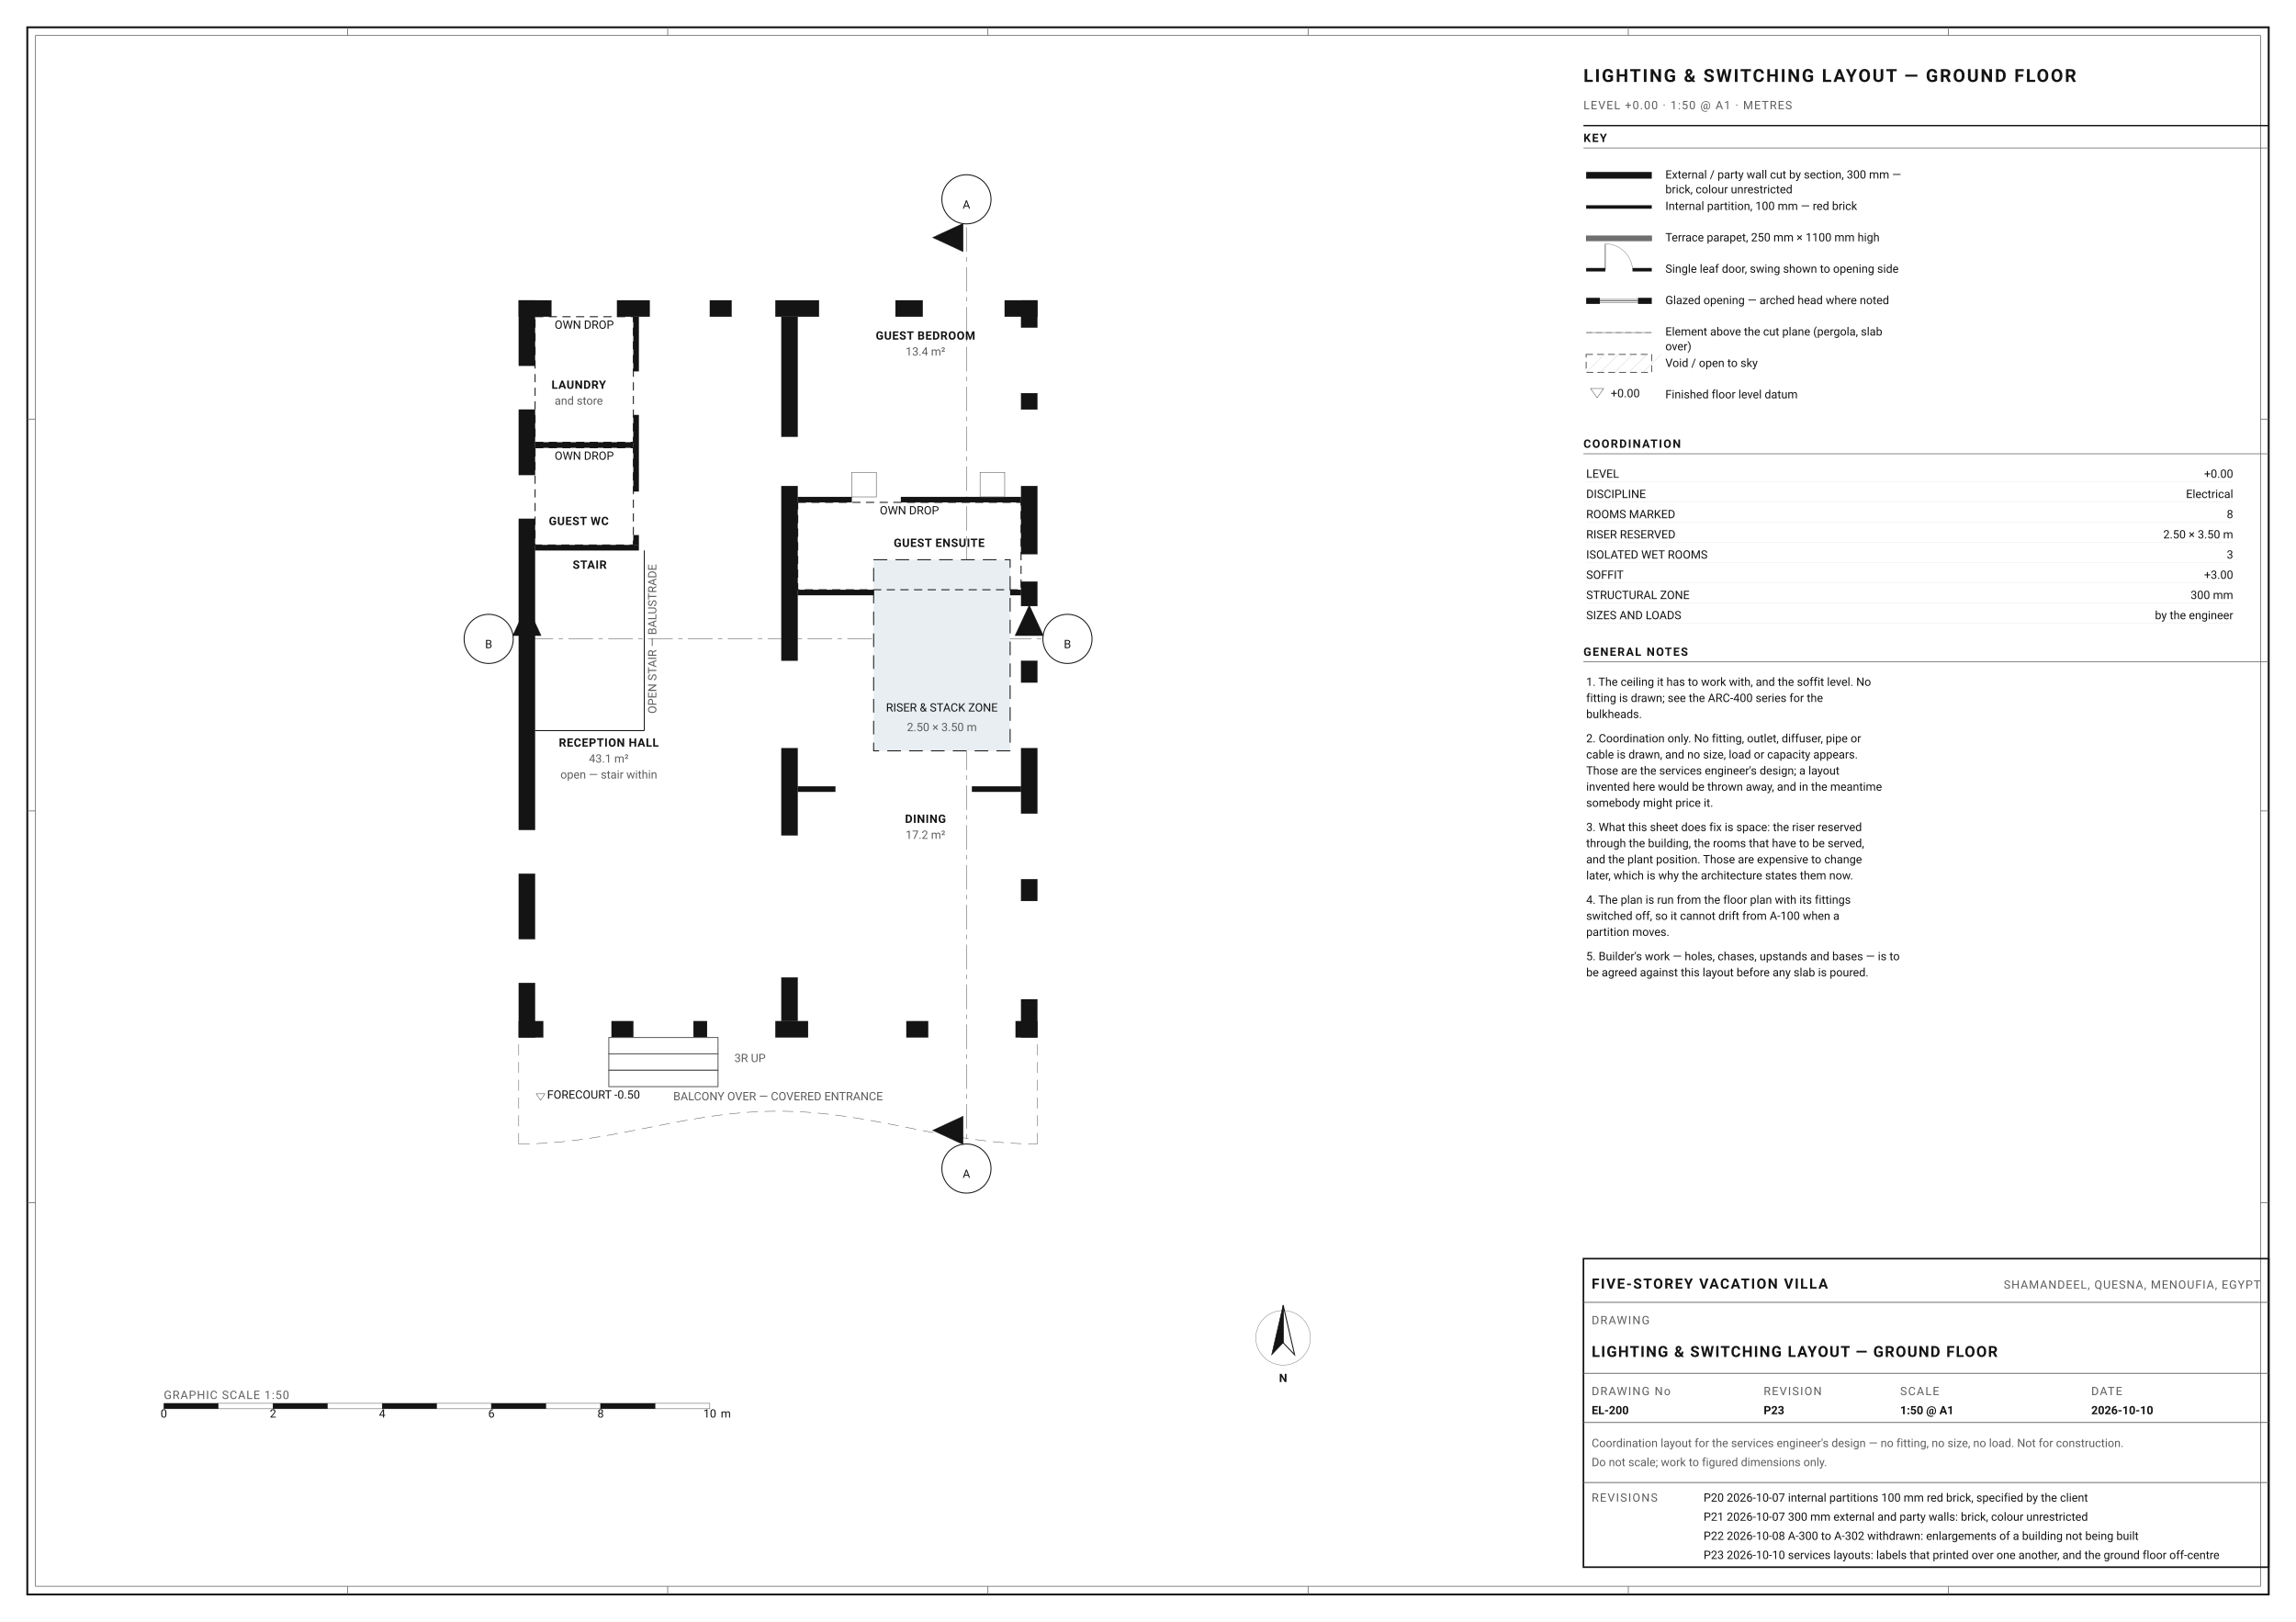
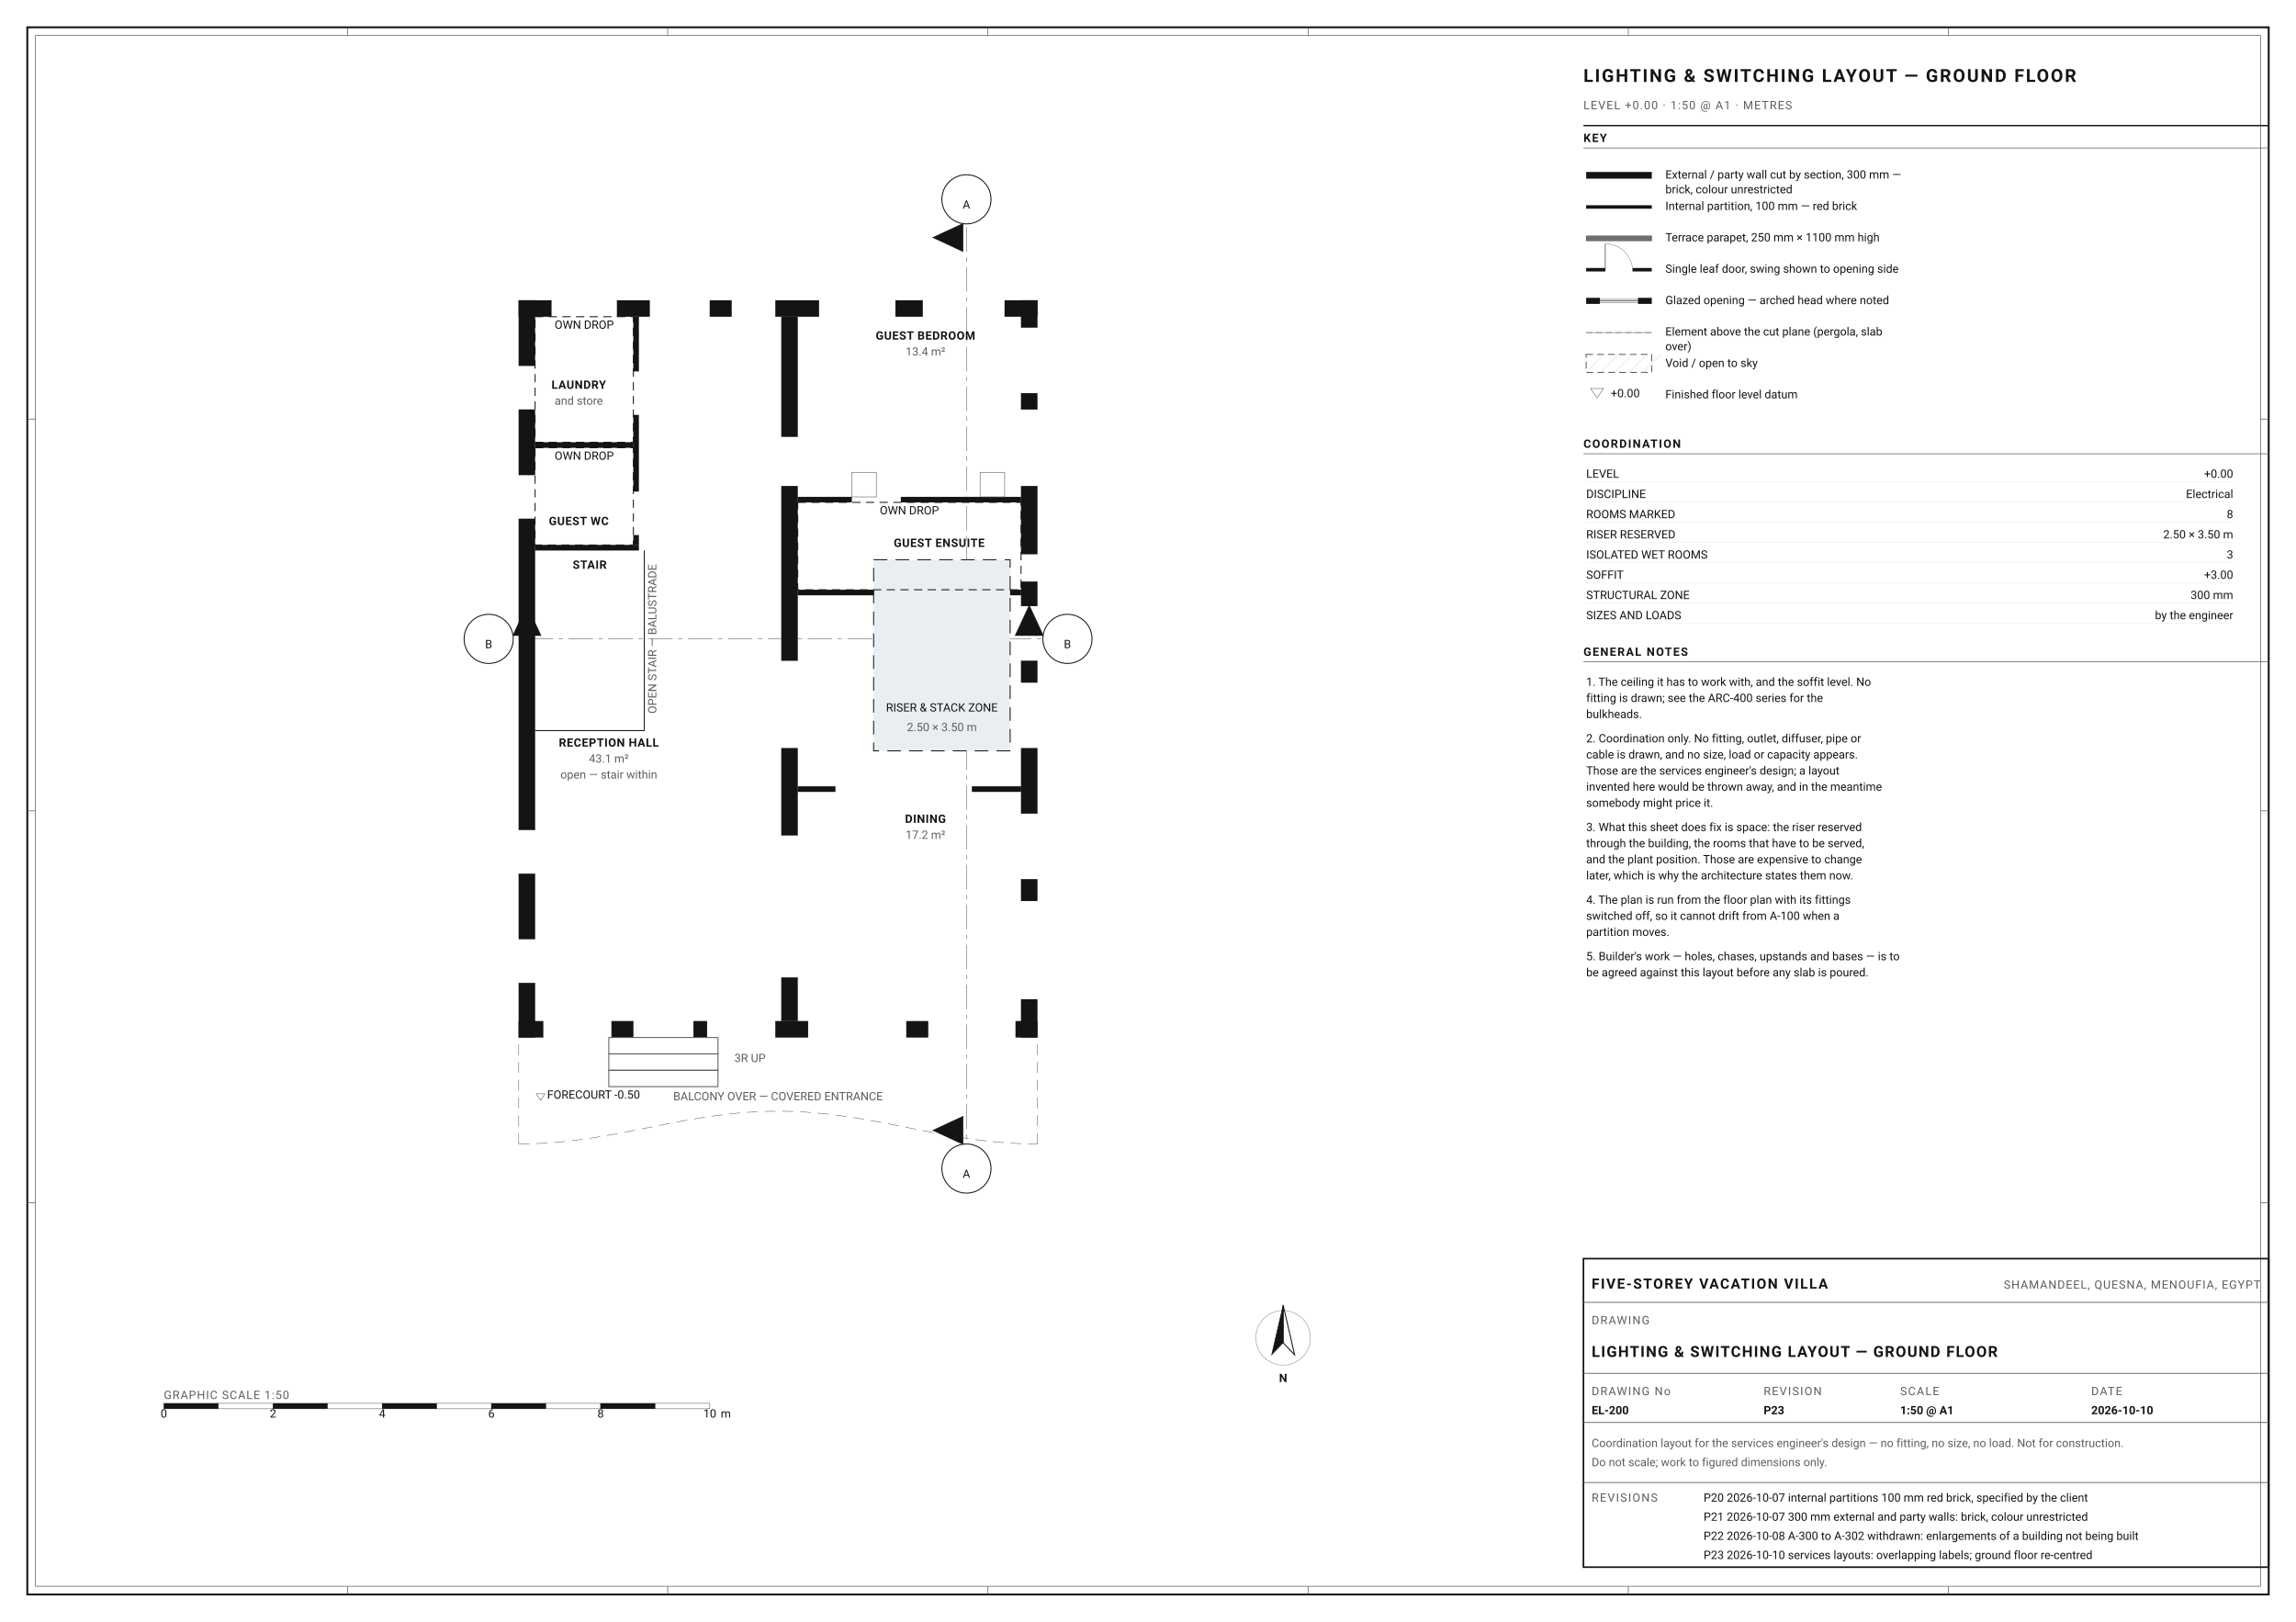
<svg xmlns="http://www.w3.org/2000/svg" width="841.0mm" height="594.0mm" viewBox="0 0 841.0 594.0">
  <rect width="841.0" height="594.0" fill="#ffffff" />
  <rect x="10.000" y="10.000" width="821.000" height="574.000" fill="none" stroke="#141414" stroke-width="0.7" />
  <rect x="13.000" y="13.000" width="815.000" height="568.000" fill="none" stroke="#5d5d5d" stroke-width="0.25" />
  <line x1="127.286" y1="10.000" x2="127.286" y2="13.000" stroke="#5d5d5d" stroke-width="0.25" stroke-linecap="butt" />
  <line x1="127.286" y1="581.000" x2="127.286" y2="584.000" stroke="#5d5d5d" stroke-width="0.25" stroke-linecap="butt" />
  <line x1="244.571" y1="10.000" x2="244.571" y2="13.000" stroke="#5d5d5d" stroke-width="0.25" stroke-linecap="butt" />
  <line x1="244.571" y1="581.000" x2="244.571" y2="584.000" stroke="#5d5d5d" stroke-width="0.25" stroke-linecap="butt" />
  <line x1="361.857" y1="10.000" x2="361.857" y2="13.000" stroke="#5d5d5d" stroke-width="0.25" stroke-linecap="butt" />
  <line x1="361.857" y1="581.000" x2="361.857" y2="584.000" stroke="#5d5d5d" stroke-width="0.25" stroke-linecap="butt" />
  <line x1="479.143" y1="10.000" x2="479.143" y2="13.000" stroke="#5d5d5d" stroke-width="0.25" stroke-linecap="butt" />
  <line x1="479.143" y1="581.000" x2="479.143" y2="584.000" stroke="#5d5d5d" stroke-width="0.25" stroke-linecap="butt" />
  <line x1="596.429" y1="10.000" x2="596.429" y2="13.000" stroke="#5d5d5d" stroke-width="0.25" stroke-linecap="butt" />
  <line x1="596.429" y1="581.000" x2="596.429" y2="584.000" stroke="#5d5d5d" stroke-width="0.25" stroke-linecap="butt" />
  <line x1="713.714" y1="10.000" x2="713.714" y2="13.000" stroke="#5d5d5d" stroke-width="0.25" stroke-linecap="butt" />
  <line x1="713.714" y1="581.000" x2="713.714" y2="584.000" stroke="#5d5d5d" stroke-width="0.25" stroke-linecap="butt" />
  <line x1="10.000" y1="153.500" x2="13.000" y2="153.500" stroke="#5d5d5d" stroke-width="0.25" stroke-linecap="butt" />
  <line x1="828.000" y1="153.500" x2="831.000" y2="153.500" stroke="#5d5d5d" stroke-width="0.25" stroke-linecap="butt" />
  <line x1="10.000" y1="297.000" x2="13.000" y2="297.000" stroke="#5d5d5d" stroke-width="0.25" stroke-linecap="butt" />
  <line x1="828.000" y1="297.000" x2="831.000" y2="297.000" stroke="#5d5d5d" stroke-width="0.25" stroke-linecap="butt" />
  <line x1="10.000" y1="440.500" x2="13.000" y2="440.500" stroke="#5d5d5d" stroke-width="0.25" stroke-linecap="butt" />
  <line x1="828.000" y1="440.500" x2="831.000" y2="440.500" stroke="#5d5d5d" stroke-width="0.25" stroke-linecap="butt" />
  <rect x="190.000" y="374.000" width="9.000" height="6.000" fill="#141414" stroke="#141414" stroke-width="0.05" />
  <rect x="224.000" y="374.000" width="8.000" height="6.000" fill="#141414" stroke="#141414" stroke-width="0.05" />
  <rect x="254.000" y="374.000" width="5.000" height="6.000" fill="#141414" stroke="#141414" stroke-width="0.05" />
  <rect x="284.000" y="374.000" width="12.000" height="6.000" fill="#141414" stroke="#141414" stroke-width="0.05" />
  <rect x="332.000" y="374.000" width="8.000" height="6.000" fill="#141414" stroke="#141414" stroke-width="0.05" />
  <rect x="372.000" y="374.000" width="8.000" height="6.000" fill="#141414" stroke="#141414" stroke-width="0.05" />
  <rect x="190.000" y="360.000" width="6.000" height="20.000" fill="#141414" stroke="#141414" stroke-width="0.05" />
  <rect x="190.000" y="320.000" width="6.000" height="24.000" fill="#141414" stroke="#141414" stroke-width="0.05" />
  <rect x="190.000" y="190.000" width="6.000" height="114.000" fill="#141414" stroke="#141414" stroke-width="0.05" />
  <rect x="190.000" y="150.000" width="6.000" height="24.000" fill="#141414" stroke="#141414" stroke-width="0.05" />
  <rect x="190.000" y="110.000" width="6.000" height="24.000" fill="#141414" stroke="#141414" stroke-width="0.05" />
  <rect x="190.000" y="110.000" width="12.000" height="6.000" fill="#141414" stroke="#141414" stroke-width="0.05" />
  <rect x="226.000" y="110.000" width="12.000" height="6.000" fill="#141414" stroke="#141414" stroke-width="0.05" />
  <rect x="260.000" y="110.000" width="8.000" height="6.000" fill="#141414" stroke="#141414" stroke-width="0.05" />
  <rect x="284.000" y="110.000" width="16.000" height="6.000" fill="#141414" stroke="#141414" stroke-width="0.05" />
  <rect x="328.000" y="110.000" width="10.000" height="6.000" fill="#141414" stroke="#141414" stroke-width="0.05" />
  <rect x="368.000" y="110.000" width="12.000" height="6.000" fill="#141414" stroke="#141414" stroke-width="0.05" />
  <rect x="374.000" y="366.000" width="6.000" height="14.000" fill="#141414" stroke="#141414" stroke-width="0.05" />
  <rect x="374.000" y="322.000" width="6.000" height="8.000" fill="#141414" stroke="#141414" stroke-width="0.05" />
  <rect x="374.000" y="274.000" width="6.000" height="24.000" fill="#141414" stroke="#141414" stroke-width="0.05" />
  <rect x="374.000" y="242.000" width="6.000" height="8.000" fill="#141414" stroke="#141414" stroke-width="0.05" />
  <rect x="374.000" y="213.000" width="6.000" height="9.000" fill="#141414" stroke="#141414" stroke-width="0.05" />
  <rect x="374.000" y="178.000" width="6.000" height="25.000" fill="#141414" stroke="#141414" stroke-width="0.05" />
  <rect x="374.000" y="144.000" width="6.000" height="6.000" fill="#141414" stroke="#141414" stroke-width="0.05" />
  <rect x="374.000" y="110.000" width="6.000" height="10.000" fill="#141414" stroke="#141414" stroke-width="0.05" />
  <rect x="286.200" y="358.000" width="6.000" height="16.000" fill="#141414" stroke="#141414" stroke-width="0.05" />
  <rect x="286.200" y="274.000" width="6.000" height="32.000" fill="#141414" stroke="#141414" stroke-width="0.05" />
  <rect x="286.200" y="178.000" width="6.000" height="64.000" fill="#141414" stroke="#141414" stroke-width="0.05" />
  <rect x="286.200" y="116.000" width="6.000" height="44.000" fill="#141414" stroke="#141414" stroke-width="0.05" />
  <rect x="196.000" y="199.600" width="38.000" height="2.000" fill="#141414" stroke="#141414" stroke-width="0.05" />
  <rect x="232.000" y="196.000" width="2.000" height="3.600" fill="#141414" stroke="#141414" stroke-width="0.05" />
  <rect x="232.000" y="152.000" width="2.000" height="28.000" fill="#141414" stroke="#141414" stroke-width="0.05" />
  <rect x="232.000" y="116.000" width="2.000" height="20.000" fill="#141414" stroke="#141414" stroke-width="0.05" />
  <rect x="196.000" y="162.000" width="36.000" height="2.000" fill="#141414" stroke="#141414" stroke-width="0.05" />
  <rect x="292.200" y="288.000" width="13.800" height="2.000" fill="#141414" stroke="#141414" stroke-width="0.05" />
  <rect x="356.000" y="288.000" width="18.000" height="2.000" fill="#141414" stroke="#141414" stroke-width="0.05" />
  <rect x="292.200" y="216.000" width="81.800" height="2.000" fill="#141414" stroke="#141414" stroke-width="0.05" />
  <rect x="292.200" y="182.000" width="19.800" height="2.000" fill="#141414" stroke="#141414" stroke-width="0.05" />
  <rect x="330.000" y="182.000" width="44.000" height="2.000" fill="#141414" stroke="#141414" stroke-width="0.05" />
  <polyline points="190.000,419.000 192.639,418.977 195.278,418.909 197.917,418.796 200.556,418.638 203.194,418.438 205.833,418.196 208.472,417.915 211.111,417.596 213.750,417.243 216.389,416.857 219.028,416.441 221.667,416.000 224.306,415.536 226.944,415.052 229.583,414.553 232.222,414.042 234.861,413.523 237.500,413.000 240.139,412.477 242.778,411.958 245.417,411.447 248.056,410.948 250.694,410.464 253.333,410.000 255.972,409.559 258.611,409.143 261.250,408.757 263.889,408.404 266.528,408.085 269.167,407.804 271.806,407.562 274.444,407.362 277.083,407.204 279.722,407.091 282.361,407.023 285.000,407.000 287.639,407.023 290.278,407.091 292.917,407.204 295.556,407.362 298.194,407.562 300.833,407.804 303.472,408.085 306.111,408.404 308.750,408.757 311.389,409.143 314.028,409.559 316.667,410.000 319.306,410.464 321.944,410.948 324.583,411.447 327.222,411.958 329.861,412.477 332.500,413.000 335.139,413.523 337.778,414.042 340.417,414.553 343.056,415.052 345.694,415.536 348.333,416.000 350.972,416.441 353.611,416.857 356.250,417.243 358.889,417.596 361.528,417.915 364.167,418.196 366.806,418.438 369.444,418.638 372.083,418.796 374.722,418.909 377.361,418.977 380.000,419.000" fill="none" stroke="#5d5d5d" stroke-width="0.18" stroke-dasharray="4 2.5" />
  <line x1="190.000" y1="419.000" x2="190.000" y2="380.000" stroke="#5d5d5d" stroke-width="0.18" stroke-linecap="butt" stroke-dasharray="4 2.5" />
  <line x1="380.000" y1="419.000" x2="380.000" y2="380.000" stroke="#5d5d5d" stroke-width="0.18" stroke-linecap="butt" stroke-dasharray="4 2.5" />
  <text x="285.000" y="403.000" font-family="ui-sans-serif,-apple-system,'Segoe UI',Roboto,'Helvetica Neue',Arial,sans-serif" font-size="4.233" fill="#5d5d5d" text-anchor="middle" font-weight="400" letter-spacing="0.0" style="">BALCONY OVER — COVERED ENTRANCE</text>
  <rect x="223.000" y="380.000" width="40.000" height="6.000" fill="none" stroke="#5d5d5d" stroke-width="0.35" />
  <rect x="223.000" y="386.000" width="40.000" height="6.000" fill="none" stroke="#5d5d5d" stroke-width="0.35" />
  <rect x="223.000" y="392.000" width="40.000" height="6.000" fill="none" stroke="#5d5d5d" stroke-width="0.35" />
  <text x="269.000" y="389.000" font-family="ui-sans-serif,-apple-system,'Segoe UI',Roboto,'Helvetica Neue',Arial,sans-serif" font-size="4.233" fill="#5d5d5d" text-anchor="start" font-weight="400" letter-spacing="0.0" style="">3R UP</text>
  <polygon points="198.00,403.00 196.40,400.60 199.60,400.60" fill="none" stroke="#141414" stroke-width="0.13" />
  <text x="200.400" y="402.400" font-family="ui-sans-serif,-apple-system,'Segoe UI',Roboto,'Helvetica Neue',Arial,sans-serif" font-size="4.233" fill="#141414" text-anchor="start" font-weight="400" letter-spacing="0.0" style="">FORECOURT -0.50</text>
  <line x1="196.000" y1="267.600" x2="236.000" y2="267.600" stroke="#141414" stroke-width="0.35" stroke-linecap="butt" />
  <line x1="236.000" y1="267.600" x2="236.000" y2="201.600" stroke="#141414" stroke-width="0.35" stroke-linecap="butt" />
  <text x="240.400" y="234.000" font-family="ui-sans-serif,-apple-system,'Segoe UI',Roboto,'Helvetica Neue',Arial,sans-serif" font-size="4.233" fill="#5d5d5d" text-anchor="middle" font-weight="400" letter-spacing="0.0" style="" transform="rotate(-90 240.400 234.000)">OPEN STAIR — BALUSTRADE</text>
  <rect x="312.000" y="173.000" width="9.000" height="9.000" fill="none" stroke="#5d5d5d" stroke-width="0.2" />
  <rect x="359.000" y="173.000" width="9.000" height="9.000" fill="none" stroke="#5d5d5d" stroke-width="0.2" />
  <text x="223.000" y="273.470" font-family="ui-sans-serif,-apple-system,'Segoe UI',Roboto,'Helvetica Neue',Arial,sans-serif" font-size="4.233" fill="#141414" text-anchor="middle" font-weight="700" letter-spacing="0.18" style="">RECEPTION HALL</text>
  <text x="223.000" y="279.312" font-family="ui-sans-serif,-apple-system,'Segoe UI',Roboto,'Helvetica Neue',Arial,sans-serif" font-size="4.233" fill="#5d5d5d" text-anchor="middle" font-weight="400" letter-spacing="0.0" style="">43.1 m²</text>
  <text x="223.000" y="285.154" font-family="ui-sans-serif,-apple-system,'Segoe UI',Roboto,'Helvetica Neue',Arial,sans-serif" font-size="4.233" fill="#5d5d5d" text-anchor="middle" font-weight="400" letter-spacing="0.0" style="">open — stair within</text>
  <text x="216.000" y="208.312" font-family="ui-sans-serif,-apple-system,'Segoe UI',Roboto,'Helvetica Neue',Arial,sans-serif" font-size="4.233" fill="#141414" text-anchor="middle" font-weight="700" letter-spacing="0.18" style="">STAIR</text>
  <text x="212.000" y="192.312" font-family="ui-sans-serif,-apple-system,'Segoe UI',Roboto,'Helvetica Neue',Arial,sans-serif" font-size="4.233" fill="#141414" text-anchor="middle" font-weight="700" letter-spacing="0.18" style="">GUEST WC</text>
  <text x="212.000" y="142.391" font-family="ui-sans-serif,-apple-system,'Segoe UI',Roboto,'Helvetica Neue',Arial,sans-serif" font-size="4.233" fill="#141414" text-anchor="middle" font-weight="700" letter-spacing="0.18" style="">LAUNDRY</text>
  <text x="212.000" y="148.233" font-family="ui-sans-serif,-apple-system,'Segoe UI',Roboto,'Helvetica Neue',Arial,sans-serif" font-size="4.233" fill="#5d5d5d" text-anchor="middle" font-weight="400" letter-spacing="0.0" style="">and store</text>
  <text x="339.000" y="301.391" font-family="ui-sans-serif,-apple-system,'Segoe UI',Roboto,'Helvetica Neue',Arial,sans-serif" font-size="4.233" fill="#141414" text-anchor="middle" font-weight="700" letter-spacing="0.18" style="">DINING</text>
  <text x="339.000" y="307.233" font-family="ui-sans-serif,-apple-system,'Segoe UI',Roboto,'Helvetica Neue',Arial,sans-serif" font-size="4.233" fill="#5d5d5d" text-anchor="middle" font-weight="400" letter-spacing="0.0" style="">17.2 m²</text>
  <text x="332.000" y="256.391" font-family="ui-sans-serif,-apple-system,'Segoe UI',Roboto,'Helvetica Neue',Arial,sans-serif" font-size="4.233" fill="#141414" text-anchor="middle" font-weight="700" letter-spacing="0.18" style="">KITCHEN</text>
  <text x="332.000" y="262.233" font-family="ui-sans-serif,-apple-system,'Segoe UI',Roboto,'Helvetica Neue',Arial,sans-serif" font-size="4.233" fill="#5d5d5d" text-anchor="middle" font-weight="400" letter-spacing="0.0" style="">14.2 m²</text>
  <text x="344.000" y="200.312" font-family="ui-sans-serif,-apple-system,'Segoe UI',Roboto,'Helvetica Neue',Arial,sans-serif" font-size="4.233" fill="#141414" text-anchor="middle" font-weight="700" letter-spacing="0.18" style="">GUEST ENSUITE</text>
  <text x="339.000" y="124.391" font-family="ui-sans-serif,-apple-system,'Segoe UI',Roboto,'Helvetica Neue',Arial,sans-serif" font-size="4.233" fill="#141414" text-anchor="middle" font-weight="700" letter-spacing="0.18" style="">GUEST BEDROOM</text>
  <text x="339.000" y="130.233" font-family="ui-sans-serif,-apple-system,'Segoe UI',Roboto,'Helvetica Neue',Arial,sans-serif" font-size="4.233" fill="#5d5d5d" text-anchor="middle" font-weight="400" letter-spacing="0.0" style="">13.4 m²</text>
  <line x1="354.000" y1="428.000" x2="354.000" y2="73.000" stroke="#141414" stroke-width="0.13" stroke-linecap="butt" stroke-dasharray="9 2 1.6 2" />
  <circle cx="354.000" cy="428.000" r="9.000" fill="#ffffff" stroke="#141414" stroke-width="0.35" />
  <text x="354.000" y="431.400" font-family="ui-sans-serif,-apple-system,'Segoe UI',Roboto,'Helvetica Neue',Arial,sans-serif" font-size="4.233" fill="#141414" text-anchor="middle" font-weight="400" letter-spacing="0.0" style="">A</text>
  <circle cx="354.000" cy="73.000" r="9.000" fill="#ffffff" stroke="#141414" stroke-width="0.35" />
  <text x="354.000" y="76.400" font-family="ui-sans-serif,-apple-system,'Segoe UI',Roboto,'Helvetica Neue',Arial,sans-serif" font-size="4.233" fill="#141414" text-anchor="middle" font-weight="400" letter-spacing="0.0" style="">A</text>
  <polygon points="341.600,414.000 352.800,408.800 352.800,419.200" fill="#141414" stroke="#141414" stroke-width="0.13" />
  <polygon points="341.600,87.000 352.800,81.800 352.800,92.200" fill="#141414" stroke="#141414" stroke-width="0.13" />
  <line x1="179.000" y1="234.000" x2="391.000" y2="234.000" stroke="#141414" stroke-width="0.13" stroke-linecap="butt" stroke-dasharray="9 2 1.6 2" />
  <circle cx="179.000" cy="234.000" r="9.000" fill="#ffffff" stroke="#141414" stroke-width="0.35" />
  <text x="179.000" y="237.400" font-family="ui-sans-serif,-apple-system,'Segoe UI',Roboto,'Helvetica Neue',Arial,sans-serif" font-size="4.233" fill="#141414" text-anchor="middle" font-weight="400" letter-spacing="0.0" style="">B</text>
  <circle cx="391.000" cy="234.000" r="9.000" fill="#ffffff" stroke="#141414" stroke-width="0.35" />
  <text x="391.000" y="237.400" font-family="ui-sans-serif,-apple-system,'Segoe UI',Roboto,'Helvetica Neue',Arial,sans-serif" font-size="4.233" fill="#141414" text-anchor="middle" font-weight="400" letter-spacing="0.0" style="">B</text>
  <polygon points="193.000,221.600 198.200,232.800 187.800,232.800" fill="#141414" stroke="#141414" stroke-width="0.13" />
  <polygon points="377.000,221.600 382.200,232.800 371.800,232.800" fill="#141414" stroke="#141414" stroke-width="0.13" />
  <rect x="320.000" y="205.000" width="50.000" height="70.000" fill="#e8eef2" stroke="#141414" stroke-width="0.35" stroke-dasharray="5 3" />
  <text x="345.000" y="260.600" font-family="ui-sans-serif,-apple-system,'Segoe UI',Roboto,'Helvetica Neue',Arial,sans-serif" font-size="4.233" fill="#141414" text-anchor="middle" font-weight="400" letter-spacing="0.0" style="">RISER &amp; STACK ZONE</text>
  <text x="345.000" y="267.800" font-family="ui-sans-serif,-apple-system,'Segoe UI',Roboto,'Helvetica Neue',Arial,sans-serif" font-size="4.233" fill="#5d5d5d" text-anchor="middle" font-weight="400" letter-spacing="0.0" style="">2.50 × 3.50 m</text>
  <rect x="196.000" y="164.000" width="36.000" height="35.600" fill="none" stroke="#141414" stroke-width="0.35" stroke-dasharray="3 2" />
  <text x="214.000" y="168.400" font-family="ui-sans-serif,-apple-system,'Segoe UI',Roboto,'Helvetica Neue',Arial,sans-serif" font-size="4.233" fill="#141414" text-anchor="middle" font-weight="400" letter-spacing="0.0" style="">OWN DROP</text>
  <rect x="196.000" y="116.000" width="36.000" height="46.000" fill="none" stroke="#141414" stroke-width="0.35" stroke-dasharray="3 2" />
  <text x="214.000" y="120.400" font-family="ui-sans-serif,-apple-system,'Segoe UI',Roboto,'Helvetica Neue',Arial,sans-serif" font-size="4.233" fill="#141414" text-anchor="middle" font-weight="400" letter-spacing="0.0" style="">OWN DROP</text>
  <rect x="292.200" y="184.000" width="81.800" height="32.000" fill="none" stroke="#141414" stroke-width="0.35" stroke-dasharray="3 2" />
  <text x="333.100" y="188.400" font-family="ui-sans-serif,-apple-system,'Segoe UI',Roboto,'Helvetica Neue',Arial,sans-serif" font-size="4.233" fill="#141414" text-anchor="middle" font-weight="400" letter-spacing="0.0" style="">OWN DROP</text>
  <text x="580.000" y="30.000" font-family="ui-sans-serif,-apple-system,'Segoe UI',Roboto,'Helvetica Neue',Arial,sans-serif" font-size="6.6" fill="#141414" text-anchor="start" font-weight="700" letter-spacing="0.6" style="">LIGHTING &amp; SWITCHING LAYOUT — GROUND FLOOR</text>
  <text x="580.000" y="40.000" font-family="ui-sans-serif,-apple-system,'Segoe UI',Roboto,'Helvetica Neue',Arial,sans-serif" font-size="4.233" fill="#5d5d5d" text-anchor="start" font-weight="400" letter-spacing="0.35" style="">LEVEL +0.00   ·   1:50 @ A1   ·   METRES</text>
  <line x1="580.000" y1="46.000" x2="831.000" y2="46.000" stroke="#141414" stroke-width="0.5" stroke-linecap="butt" />
  <text x="580.000" y="52.000" font-family="ui-sans-serif,-apple-system,'Segoe UI',Roboto,'Helvetica Neue',Arial,sans-serif" font-size="4.233" fill="#141414" text-anchor="start" font-weight="700" letter-spacing="0.45" style="">KEY</text>
  <line x1="580.000" y1="54.200" x2="831.000" y2="54.200" stroke="#5d5d5d" stroke-width="0.25" stroke-linecap="butt" />
  <rect x="581.000" y="63.000" width="24.000" height="2.400" fill="#141414" stroke="#141414" stroke-width="0.05" />
  <text x="610.000" y="65.400" font-family="ui-sans-serif,-apple-system,'Segoe UI',Roboto,'Helvetica Neue',Arial,sans-serif" font-size="4.233" fill="#141414" text-anchor="start" font-weight="400" letter-spacing="0.0" style="">External / party wall cut by section, 300 mm —</text>
  <text x="610.000" y="70.800" font-family="ui-sans-serif,-apple-system,'Segoe UI',Roboto,'Helvetica Neue',Arial,sans-serif" font-size="4.233" fill="#141414" text-anchor="start" font-weight="400" letter-spacing="0.0" style="">brick, colour unrestricted</text>
  <rect x="581.000" y="75.200" width="24.000" height="1.200" fill="#141414" stroke="#141414" stroke-width="0.05" />
  <text x="610.000" y="76.900" font-family="ui-sans-serif,-apple-system,'Segoe UI',Roboto,'Helvetica Neue',Arial,sans-serif" font-size="4.233" fill="#141414" text-anchor="start" font-weight="400" letter-spacing="0.0" style="">Internal partition, 100 mm — red brick</text>
  <rect x="581.000" y="86.400" width="24.000" height="1.800" fill="#6f6f6f" stroke="#141414" stroke-width="0.1" />
  <text x="610.000" y="88.400" font-family="ui-sans-serif,-apple-system,'Segoe UI',Roboto,'Helvetica Neue',Arial,sans-serif" font-size="4.233" fill="#141414" text-anchor="start" font-weight="400" letter-spacing="0.0" style="">Terrace parapet, 250 mm × 1100 mm high</text>
  <rect x="581.000" y="98.200" width="7.000" height="1.200" fill="#141414" stroke="#141414" stroke-width="0.05" />
  <rect x="598.000" y="98.200" width="7.000" height="1.200" fill="#141414" stroke="#141414" stroke-width="0.05" />
  <line x1="588.000" y1="98.800" x2="588.000" y2="89.300" stroke="#141414" stroke-width="0.2" stroke-linecap="butt" />
  <path d="M 588.0 89.3 A 10 10 0 0 1 598.0 98.8" fill="none" stroke="#5d5d5d" stroke-width="0.13" />
  <text x="610.000" y="99.900" font-family="ui-sans-serif,-apple-system,'Segoe UI',Roboto,'Helvetica Neue',Arial,sans-serif" font-size="4.233" fill="#141414" text-anchor="start" font-weight="400" letter-spacing="0.0" style="">Single leaf door, swing shown to opening side</text>
  <rect x="581.000" y="109.100" width="5.000" height="2.200" fill="#141414" stroke="#141414" stroke-width="0.05" />
  <rect x="600.000" y="109.100" width="5.000" height="2.200" fill="#141414" stroke="#141414" stroke-width="0.05" />
  <line x1="586.000" y1="109.650" x2="600.000" y2="109.650" stroke="#5d5d5d" stroke-width="0.2" stroke-linecap="butt" />
  <line x1="586.000" y1="110.200" x2="600.000" y2="110.200" stroke="#141414" stroke-width="0.2" stroke-linecap="butt" />
  <line x1="586.000" y1="110.750" x2="600.000" y2="110.750" stroke="#5d5d5d" stroke-width="0.2" stroke-linecap="butt" />
  <text x="610.000" y="111.400" font-family="ui-sans-serif,-apple-system,'Segoe UI',Roboto,'Helvetica Neue',Arial,sans-serif" font-size="4.233" fill="#141414" text-anchor="start" font-weight="400" letter-spacing="0.0" style="">Glazed opening — arched head where noted</text>
  <line x1="581.000" y1="121.800" x2="605.000" y2="121.800" stroke="#5d5d5d" stroke-width="0.18" stroke-linecap="butt" />
  <line x1="581.0" y1="121.8" x2="605.0" y2="121.8" stroke="#5d5d5d" stroke-width="0.18" stroke-dasharray="2.2 1.4" />
  <text x="610.000" y="122.900" font-family="ui-sans-serif,-apple-system,'Segoe UI',Roboto,'Helvetica Neue',Arial,sans-serif" font-size="4.233" fill="#141414" text-anchor="start" font-weight="400" letter-spacing="0.0" style="">Element above the cut plane (pergola, slab</text>
  <text x="610.000" y="128.300" font-family="ui-sans-serif,-apple-system,'Segoe UI',Roboto,'Helvetica Neue',Arial,sans-serif" font-size="4.233" fill="#141414" text-anchor="start" font-weight="400" letter-spacing="0.0" style="">over)</text>
  <rect x="581.000" y="129.800" width="24.000" height="6.600" fill="none" stroke="#5d5d5d" stroke-width="0.35" stroke-dasharray="2.5 1.5" />
  <line x1="581.000" y1="136.400" x2="587.600" y2="129.800" stroke="#c9c9c9" stroke-width="0.13" stroke-linecap="butt" />
  <line x1="586.200" y1="136.400" x2="592.800" y2="129.800" stroke="#c9c9c9" stroke-width="0.13" stroke-linecap="butt" />
  <line x1="591.400" y1="136.400" x2="598.000" y2="129.800" stroke="#c9c9c9" stroke-width="0.13" stroke-linecap="butt" />
  <line x1="596.600" y1="136.400" x2="603.200" y2="129.800" stroke="#c9c9c9" stroke-width="0.13" stroke-linecap="butt" />
  <line x1="601.800" y1="136.400" x2="608.400" y2="129.800" stroke="#c9c9c9" stroke-width="0.13" stroke-linecap="butt" />
  <text x="610.000" y="134.400" font-family="ui-sans-serif,-apple-system,'Segoe UI',Roboto,'Helvetica Neue',Arial,sans-serif" font-size="4.233" fill="#141414" text-anchor="start" font-weight="400" letter-spacing="0.0" style="">Void / open to sky</text>
  <polygon points="585.0,145.7 582.6,142.3 587.4,142.3" fill="none" stroke="#141414" stroke-width="0.13" />
  <text x="590.000" y="145.500" font-family="ui-sans-serif,-apple-system,'Segoe UI',Roboto,'Helvetica Neue',Arial,sans-serif" font-size="4.233" fill="#141414" text-anchor="start" font-weight="400" letter-spacing="0.0" style="">+0.00</text>
  <text x="610.000" y="145.900" font-family="ui-sans-serif,-apple-system,'Segoe UI',Roboto,'Helvetica Neue',Arial,sans-serif" font-size="4.233" fill="#141414" text-anchor="start" font-weight="400" letter-spacing="0.0" style="">Finished floor level datum</text>
  <text x="580.000" y="164.000" font-family="ui-sans-serif,-apple-system,'Segoe UI',Roboto,'Helvetica Neue',Arial,sans-serif" font-size="4.233" fill="#141414" text-anchor="start" font-weight="700" letter-spacing="0.45" style="">COORDINATION</text>
  <line x1="580.000" y1="166.200" x2="831.000" y2="166.200" stroke="#5d5d5d" stroke-width="0.25" stroke-linecap="butt" />
  <text x="581.000" y="175.000" font-family="ui-sans-serif,-apple-system,'Segoe UI',Roboto,'Helvetica Neue',Arial,sans-serif" font-size="4.233" fill="#141414" text-anchor="start" font-weight="400" letter-spacing="0.0" style="">LEVEL</text>
  <text x="818.000" y="175.000" font-family="ui-sans-serif,-apple-system,'Segoe UI',Roboto,'Helvetica Neue',Arial,sans-serif" font-size="4.233" fill="#141414" text-anchor="end" font-weight="400" letter-spacing="0.0" style="">+0.00</text>
  <line x1="581.000" y1="176.400" x2="818.000" y2="176.400" stroke="#e2e2e2" stroke-width="0.12" stroke-linecap="butt" />
  <text x="581.000" y="182.400" font-family="ui-sans-serif,-apple-system,'Segoe UI',Roboto,'Helvetica Neue',Arial,sans-serif" font-size="4.233" fill="#141414" text-anchor="start" font-weight="400" letter-spacing="0.0" style="">DISCIPLINE</text>
  <text x="818.000" y="182.400" font-family="ui-sans-serif,-apple-system,'Segoe UI',Roboto,'Helvetica Neue',Arial,sans-serif" font-size="4.233" fill="#141414" text-anchor="end" font-weight="400" letter-spacing="0.0" style="">Electrical</text>
  <line x1="581.000" y1="183.800" x2="818.000" y2="183.800" stroke="#e2e2e2" stroke-width="0.12" stroke-linecap="butt" />
  <text x="581.000" y="189.800" font-family="ui-sans-serif,-apple-system,'Segoe UI',Roboto,'Helvetica Neue',Arial,sans-serif" font-size="4.233" fill="#141414" text-anchor="start" font-weight="400" letter-spacing="0.0" style="">ROOMS MARKED</text>
  <text x="818.000" y="189.800" font-family="ui-sans-serif,-apple-system,'Segoe UI',Roboto,'Helvetica Neue',Arial,sans-serif" font-size="4.233" fill="#141414" text-anchor="end" font-weight="400" letter-spacing="0.0" style="">8</text>
  <line x1="581.000" y1="191.200" x2="818.000" y2="191.200" stroke="#e2e2e2" stroke-width="0.12" stroke-linecap="butt" />
  <text x="581.000" y="197.200" font-family="ui-sans-serif,-apple-system,'Segoe UI',Roboto,'Helvetica Neue',Arial,sans-serif" font-size="4.233" fill="#141414" text-anchor="start" font-weight="400" letter-spacing="0.0" style="">RISER RESERVED</text>
  <text x="818.000" y="197.200" font-family="ui-sans-serif,-apple-system,'Segoe UI',Roboto,'Helvetica Neue',Arial,sans-serif" font-size="4.233" fill="#141414" text-anchor="end" font-weight="400" letter-spacing="0.0" style="">2.50 × 3.50 m</text>
  <line x1="581.000" y1="198.600" x2="818.000" y2="198.600" stroke="#e2e2e2" stroke-width="0.12" stroke-linecap="butt" />
  <text x="581.000" y="204.600" font-family="ui-sans-serif,-apple-system,'Segoe UI',Roboto,'Helvetica Neue',Arial,sans-serif" font-size="4.233" fill="#141414" text-anchor="start" font-weight="400" letter-spacing="0.0" style="">ISOLATED WET ROOMS</text>
  <text x="818.000" y="204.600" font-family="ui-sans-serif,-apple-system,'Segoe UI',Roboto,'Helvetica Neue',Arial,sans-serif" font-size="4.233" fill="#141414" text-anchor="end" font-weight="400" letter-spacing="0.0" style="">3</text>
  <line x1="581.000" y1="206.000" x2="818.000" y2="206.000" stroke="#e2e2e2" stroke-width="0.12" stroke-linecap="butt" />
  <text x="581.000" y="212.000" font-family="ui-sans-serif,-apple-system,'Segoe UI',Roboto,'Helvetica Neue',Arial,sans-serif" font-size="4.233" fill="#141414" text-anchor="start" font-weight="400" letter-spacing="0.0" style="">SOFFIT</text>
  <text x="818.000" y="212.000" font-family="ui-sans-serif,-apple-system,'Segoe UI',Roboto,'Helvetica Neue',Arial,sans-serif" font-size="4.233" fill="#141414" text-anchor="end" font-weight="400" letter-spacing="0.0" style="">+3.00</text>
  <line x1="581.000" y1="213.400" x2="818.000" y2="213.400" stroke="#e2e2e2" stroke-width="0.12" stroke-linecap="butt" />
  <text x="581.000" y="219.400" font-family="ui-sans-serif,-apple-system,'Segoe UI',Roboto,'Helvetica Neue',Arial,sans-serif" font-size="4.233" fill="#141414" text-anchor="start" font-weight="400" letter-spacing="0.0" style="">STRUCTURAL ZONE</text>
  <text x="818.000" y="219.400" font-family="ui-sans-serif,-apple-system,'Segoe UI',Roboto,'Helvetica Neue',Arial,sans-serif" font-size="4.233" fill="#141414" text-anchor="end" font-weight="400" letter-spacing="0.0" style="">300 mm</text>
  <line x1="581.000" y1="220.800" x2="818.000" y2="220.800" stroke="#e2e2e2" stroke-width="0.12" stroke-linecap="butt" />
  <text x="581.000" y="226.800" font-family="ui-sans-serif,-apple-system,'Segoe UI',Roboto,'Helvetica Neue',Arial,sans-serif" font-size="4.233" fill="#141414" text-anchor="start" font-weight="400" letter-spacing="0.0" style="">SIZES AND LOADS</text>
  <text x="818.000" y="226.800" font-family="ui-sans-serif,-apple-system,'Segoe UI',Roboto,'Helvetica Neue',Arial,sans-serif" font-size="4.233" fill="#141414" text-anchor="end" font-weight="400" letter-spacing="0.0" style="">by the engineer</text>
  <line x1="581.000" y1="228.200" x2="818.000" y2="228.200" stroke="#e2e2e2" stroke-width="0.12" stroke-linecap="butt" />
  <text x="580.000" y="240.200" font-family="ui-sans-serif,-apple-system,'Segoe UI',Roboto,'Helvetica Neue',Arial,sans-serif" font-size="4.233" fill="#141414" text-anchor="start" font-weight="700" letter-spacing="0.45" style="">GENERAL NOTES</text>
  <line x1="580.000" y1="242.400" x2="831.000" y2="242.400" stroke="#5d5d5d" stroke-width="0.25" stroke-linecap="butt" />
  <text x="581.000" y="251.200" font-family="ui-sans-serif,-apple-system,'Segoe UI',Roboto,'Helvetica Neue',Arial,sans-serif" font-size="4.233" fill="#141414" text-anchor="start" font-weight="400" letter-spacing="0.0" style="">1.  The ceiling it has to work with, and the soffit level. No</text>
  <text x="581.000" y="257.100" font-family="ui-sans-serif,-apple-system,'Segoe UI',Roboto,'Helvetica Neue',Arial,sans-serif" font-size="4.233" fill="#141414" text-anchor="start" font-weight="400" letter-spacing="0.0" style="">     fitting is drawn; see the ARC-400 series for the</text>
  <text x="581.000" y="263.000" font-family="ui-sans-serif,-apple-system,'Segoe UI',Roboto,'Helvetica Neue',Arial,sans-serif" font-size="4.233" fill="#141414" text-anchor="start" font-weight="400" letter-spacing="0.0" style="">     bulkheads.</text>
  <text x="581.000" y="271.900" font-family="ui-sans-serif,-apple-system,'Segoe UI',Roboto,'Helvetica Neue',Arial,sans-serif" font-size="4.233" fill="#141414" text-anchor="start" font-weight="400" letter-spacing="0.0" style="">2.  Coordination only. No fitting, outlet, diffuser, pipe or</text>
  <text x="581.000" y="277.800" font-family="ui-sans-serif,-apple-system,'Segoe UI',Roboto,'Helvetica Neue',Arial,sans-serif" font-size="4.233" fill="#141414" text-anchor="start" font-weight="400" letter-spacing="0.0" style="">     cable is drawn, and no size, load or capacity appears.</text>
  <text x="581.000" y="283.700" font-family="ui-sans-serif,-apple-system,'Segoe UI',Roboto,'Helvetica Neue',Arial,sans-serif" font-size="4.233" fill="#141414" text-anchor="start" font-weight="400" letter-spacing="0.0" style="">     Those are the services engineer's design; a layout</text>
  <text x="581.000" y="289.600" font-family="ui-sans-serif,-apple-system,'Segoe UI',Roboto,'Helvetica Neue',Arial,sans-serif" font-size="4.233" fill="#141414" text-anchor="start" font-weight="400" letter-spacing="0.0" style="">     invented here would be thrown away, and in the meantime</text>
  <text x="581.000" y="295.500" font-family="ui-sans-serif,-apple-system,'Segoe UI',Roboto,'Helvetica Neue',Arial,sans-serif" font-size="4.233" fill="#141414" text-anchor="start" font-weight="400" letter-spacing="0.0" style="">     somebody might price it.</text>
  <text x="581.000" y="304.400" font-family="ui-sans-serif,-apple-system,'Segoe UI',Roboto,'Helvetica Neue',Arial,sans-serif" font-size="4.233" fill="#141414" text-anchor="start" font-weight="400" letter-spacing="0.0" style="">3.  What this sheet does fix is space: the riser reserved</text>
  <text x="581.000" y="310.300" font-family="ui-sans-serif,-apple-system,'Segoe UI',Roboto,'Helvetica Neue',Arial,sans-serif" font-size="4.233" fill="#141414" text-anchor="start" font-weight="400" letter-spacing="0.0" style="">     through the building, the rooms that have to be served,</text>
  <text x="581.000" y="316.200" font-family="ui-sans-serif,-apple-system,'Segoe UI',Roboto,'Helvetica Neue',Arial,sans-serif" font-size="4.233" fill="#141414" text-anchor="start" font-weight="400" letter-spacing="0.0" style="">     and the plant position. Those are expensive to change</text>
  <text x="581.000" y="322.100" font-family="ui-sans-serif,-apple-system,'Segoe UI',Roboto,'Helvetica Neue',Arial,sans-serif" font-size="4.233" fill="#141414" text-anchor="start" font-weight="400" letter-spacing="0.0" style="">     later, which is why the architecture states them now.</text>
  <text x="581.000" y="331.000" font-family="ui-sans-serif,-apple-system,'Segoe UI',Roboto,'Helvetica Neue',Arial,sans-serif" font-size="4.233" fill="#141414" text-anchor="start" font-weight="400" letter-spacing="0.0" style="">4.  The plan is run from the floor plan with its fittings</text>
  <text x="581.000" y="336.900" font-family="ui-sans-serif,-apple-system,'Segoe UI',Roboto,'Helvetica Neue',Arial,sans-serif" font-size="4.233" fill="#141414" text-anchor="start" font-weight="400" letter-spacing="0.0" style="">     switched off, so it cannot drift from A-100 when a</text>
  <text x="581.000" y="342.800" font-family="ui-sans-serif,-apple-system,'Segoe UI',Roboto,'Helvetica Neue',Arial,sans-serif" font-size="4.233" fill="#141414" text-anchor="start" font-weight="400" letter-spacing="0.0" style="">     partition moves.</text>
  <text x="581.000" y="351.700" font-family="ui-sans-serif,-apple-system,'Segoe UI',Roboto,'Helvetica Neue',Arial,sans-serif" font-size="4.233" fill="#141414" text-anchor="start" font-weight="400" letter-spacing="0.0" style="">5.  Builder's work — holes, chases, upstands and bases — is to</text>
  <text x="581.000" y="357.600" font-family="ui-sans-serif,-apple-system,'Segoe UI',Roboto,'Helvetica Neue',Arial,sans-serif" font-size="4.233" fill="#141414" text-anchor="start" font-weight="400" letter-spacing="0.0" style="">     be agreed against this layout before any slab is poured.</text>
  <circle cx="470.0" cy="490.0" r="10.0" fill="none" stroke="#5d5d5d" stroke-width="0.13" />
  <polygon points="470.0,478.0 465.8,496.2 470.0,491.8 " fill="#141414" stroke="#141414" stroke-width="0.2" />
  <polygon points="470.0,478.0 474.2,496.2 470.0,491.8 " fill="none" stroke="#141414" stroke-width="0.35" />
  <text x="470.000" y="506.200" font-family="ui-sans-serif,-apple-system,'Segoe UI',Roboto,'Helvetica Neue',Arial,sans-serif" font-size="4.233" fill="#141414" text-anchor="middle" font-weight="700" letter-spacing="0.0" style="">N</text>
  <rect x="60.000" y="514.000" width="20.000" height="2.000" fill="#141414" stroke="#141414" stroke-width="0.13" />
  <rect x="80.000" y="514.000" width="20.000" height="2.000" fill="#ffffff" stroke="#141414" stroke-width="0.13" />
  <rect x="100.000" y="514.000" width="20.000" height="2.000" fill="#141414" stroke="#141414" stroke-width="0.13" />
  <rect x="120.000" y="514.000" width="20.000" height="2.000" fill="#ffffff" stroke="#141414" stroke-width="0.13" />
  <rect x="140.000" y="514.000" width="20.000" height="2.000" fill="#141414" stroke="#141414" stroke-width="0.13" />
  <rect x="160.000" y="514.000" width="20.000" height="2.000" fill="#ffffff" stroke="#141414" stroke-width="0.13" />
  <rect x="180.000" y="514.000" width="20.000" height="2.000" fill="#141414" stroke="#141414" stroke-width="0.13" />
  <rect x="200.000" y="514.000" width="20.000" height="2.000" fill="#ffffff" stroke="#141414" stroke-width="0.13" />
  <rect x="220.000" y="514.000" width="20.000" height="2.000" fill="#141414" stroke="#141414" stroke-width="0.13" />
  <rect x="240.000" y="514.000" width="20.000" height="2.000" fill="#ffffff" stroke="#141414" stroke-width="0.13" />
  <text x="60.000" y="519.200" font-family="ui-sans-serif,-apple-system,'Segoe UI',Roboto,'Helvetica Neue',Arial,sans-serif" font-size="4.233" fill="#141414" text-anchor="middle" font-weight="400" letter-spacing="0.0" style="">0</text>
  <text x="100.000" y="519.200" font-family="ui-sans-serif,-apple-system,'Segoe UI',Roboto,'Helvetica Neue',Arial,sans-serif" font-size="4.233" fill="#141414" text-anchor="middle" font-weight="400" letter-spacing="0.0" style="">2</text>
  <text x="140.000" y="519.200" font-family="ui-sans-serif,-apple-system,'Segoe UI',Roboto,'Helvetica Neue',Arial,sans-serif" font-size="4.233" fill="#141414" text-anchor="middle" font-weight="400" letter-spacing="0.0" style="">4</text>
  <text x="180.000" y="519.200" font-family="ui-sans-serif,-apple-system,'Segoe UI',Roboto,'Helvetica Neue',Arial,sans-serif" font-size="4.233" fill="#141414" text-anchor="middle" font-weight="400" letter-spacing="0.0" style="">6</text>
  <text x="220.000" y="519.200" font-family="ui-sans-serif,-apple-system,'Segoe UI',Roboto,'Helvetica Neue',Arial,sans-serif" font-size="4.233" fill="#141414" text-anchor="middle" font-weight="400" letter-spacing="0.0" style="">8</text>
  <text x="260.000" y="519.200" font-family="ui-sans-serif,-apple-system,'Segoe UI',Roboto,'Helvetica Neue',Arial,sans-serif" font-size="4.233" fill="#141414" text-anchor="middle" font-weight="400" letter-spacing="0.0" style="">10</text>
  <text x="264.000" y="519.200" font-family="ui-sans-serif,-apple-system,'Segoe UI',Roboto,'Helvetica Neue',Arial,sans-serif" font-size="4.233" fill="#141414" text-anchor="start" font-weight="400" letter-spacing="0.0" style="">m</text>
  <text x="60.000" y="512.400" font-family="ui-sans-serif,-apple-system,'Segoe UI',Roboto,'Helvetica Neue',Arial,sans-serif" font-size="4.233" fill="#5d5d5d" text-anchor="start" font-weight="400" letter-spacing="0.3" style="">GRAPHIC SCALE 1:50</text>
  <rect x="580.000" y="461.000" width="251.000" height="113.000" fill="none" stroke="#141414" stroke-width="0.6" />
  <line x1="580.000" y1="477.000" x2="831.000" y2="477.000" stroke="#5d5d5d" stroke-width="0.3" stroke-linecap="butt" />
  <line x1="580.000" y1="503.000" x2="831.000" y2="503.000" stroke="#5d5d5d" stroke-width="0.3" stroke-linecap="butt" />
  <line x1="580.000" y1="521.000" x2="831.000" y2="521.000" stroke="#5d5d5d" stroke-width="0.3" stroke-linecap="butt" />
  <text x="583.000" y="472.000" font-family="ui-sans-serif,-apple-system,'Segoe UI',Roboto,'Helvetica Neue',Arial,sans-serif" font-size="5.2" fill="#141414" text-anchor="start" font-weight="700" letter-spacing="0.5" style="">FIVE-STOREY VACATION VILLA</text>
  <text x="828.000" y="472.000" font-family="ui-sans-serif,-apple-system,'Segoe UI',Roboto,'Helvetica Neue',Arial,sans-serif" font-size="4.233" fill="#5d5d5d" text-anchor="end" font-weight="400" letter-spacing="0.3" style="">SHAMANDEEL, QUESNA, MENOUFIA, EGYPT</text>
  <text x="583.000" y="485.000" font-family="ui-sans-serif,-apple-system,'Segoe UI',Roboto,'Helvetica Neue',Arial,sans-serif" font-size="4.233" fill="#5d5d5d" text-anchor="start" font-weight="400" letter-spacing="0.4" style="">DRAWING</text>
  <text x="583.000" y="497.000" font-family="ui-sans-serif,-apple-system,'Segoe UI',Roboto,'Helvetica Neue',Arial,sans-serif" font-size="5.6" fill="#141414" text-anchor="start" font-weight="700" letter-spacing="0.4" style="">LIGHTING &amp; SWITCHING LAYOUT — GROUND FLOOR</text>
  <text x="583.000" y="511.000" font-family="ui-sans-serif,-apple-system,'Segoe UI',Roboto,'Helvetica Neue',Arial,sans-serif" font-size="4.233" fill="#5d5d5d" text-anchor="start" font-weight="400" letter-spacing="0.4" style="">DRAWING No</text>
  <text x="583.000" y="518.000" font-family="ui-sans-serif,-apple-system,'Segoe UI',Roboto,'Helvetica Neue',Arial,sans-serif" font-size="4.233" fill="#141414" text-anchor="start" font-weight="700" letter-spacing="0.0" style="">EL-200</text>
  <text x="646.000" y="511.000" font-family="ui-sans-serif,-apple-system,'Segoe UI',Roboto,'Helvetica Neue',Arial,sans-serif" font-size="4.233" fill="#5d5d5d" text-anchor="start" font-weight="400" letter-spacing="0.4" style="">REVISION</text>
  <text x="646.000" y="518.000" font-family="ui-sans-serif,-apple-system,'Segoe UI',Roboto,'Helvetica Neue',Arial,sans-serif" font-size="4.233" fill="#141414" text-anchor="start" font-weight="700" letter-spacing="0.0" style="">P23</text>
  <text x="696.000" y="511.000" font-family="ui-sans-serif,-apple-system,'Segoe UI',Roboto,'Helvetica Neue',Arial,sans-serif" font-size="4.233" fill="#5d5d5d" text-anchor="start" font-weight="400" letter-spacing="0.4" style="">SCALE</text>
  <text x="696.000" y="518.000" font-family="ui-sans-serif,-apple-system,'Segoe UI',Roboto,'Helvetica Neue',Arial,sans-serif" font-size="4.233" fill="#141414" text-anchor="start" font-weight="700" letter-spacing="0.0" style="">1:50 @ A1</text>
  <text x="766.000" y="511.000" font-family="ui-sans-serif,-apple-system,'Segoe UI',Roboto,'Helvetica Neue',Arial,sans-serif" font-size="4.233" fill="#5d5d5d" text-anchor="start" font-weight="400" letter-spacing="0.4" style="">DATE</text>
  <text x="766.000" y="518.000" font-family="ui-sans-serif,-apple-system,'Segoe UI',Roboto,'Helvetica Neue',Arial,sans-serif" font-size="4.233" fill="#141414" text-anchor="start" font-weight="700" letter-spacing="0.0" style="">2026-10-10</text>
  <text x="583.000" y="530.000" font-family="ui-sans-serif,-apple-system,'Segoe UI',Roboto,'Helvetica Neue',Arial,sans-serif" font-size="4.233" fill="#5d5d5d" text-anchor="start" font-weight="400" letter-spacing="0.0" style="">Coordination layout for the services engineer's design — no fitting, no size, no load. Not for construction.</text>
  <text x="583.000" y="537.000" font-family="ui-sans-serif,-apple-system,'Segoe UI',Roboto,'Helvetica Neue',Arial,sans-serif" font-size="4.233" fill="#5d5d5d" text-anchor="start" font-weight="400" letter-spacing="0.0" style="">Do not scale; work to figured dimensions only.</text>
  <line x1="580.000" y1="543.000" x2="831.000" y2="543.000" stroke="#5d5d5d" stroke-width="0.3" stroke-linecap="butt" />
  <text x="583.000" y="550.000" font-family="ui-sans-serif,-apple-system,'Segoe UI',Roboto,'Helvetica Neue',Arial,sans-serif" font-size="4.233" fill="#5d5d5d" text-anchor="start" font-weight="400" letter-spacing="0.4" style="">REVISIONS</text>
  <text x="624.000" y="550.000" font-family="ui-sans-serif,-apple-system,'Segoe UI',Roboto,'Helvetica Neue',Arial,sans-serif" font-size="4.233" fill="#141414" text-anchor="start" font-weight="400" letter-spacing="0.0" style="">P20   2026-10-07   internal partitions 100 mm red brick, specified by the client</text>
  <text x="624.000" y="557.000" font-family="ui-sans-serif,-apple-system,'Segoe UI',Roboto,'Helvetica Neue',Arial,sans-serif" font-size="4.233" fill="#141414" text-anchor="start" font-weight="400" letter-spacing="0.0" style="">P21   2026-10-07   300 mm external and party walls: brick, colour unrestricted</text>
  <text x="624.000" y="564.000" font-family="ui-sans-serif,-apple-system,'Segoe UI',Roboto,'Helvetica Neue',Arial,sans-serif" font-size="4.233" fill="#141414" text-anchor="start" font-weight="400" letter-spacing="0.0" style="">P22   2026-10-08   A-300 to A-302 withdrawn: enlargements of a building not being built</text>
-   <text x="624.000" y="571.000" font-family="ui-sans-serif,-apple-system,'Segoe UI',Roboto,'Helvetica Neue',Arial,sans-serif" font-size="4.233" fill="#141414" text-anchor="start" font-weight="400" letter-spacing="0.0" style="">P23   2026-10-10   services layouts: labels that printed over one another, and the ground floor off-centre</text>
+   <text x="624.000" y="571.000" font-family="ui-sans-serif,-apple-system,'Segoe UI',Roboto,'Helvetica Neue',Arial,sans-serif" font-size="4.233" fill="#141414" text-anchor="start" font-weight="400" letter-spacing="0.0" style="">P23   2026-10-10   services layouts: overlapping labels; ground floor re-centred</text>
</svg>
